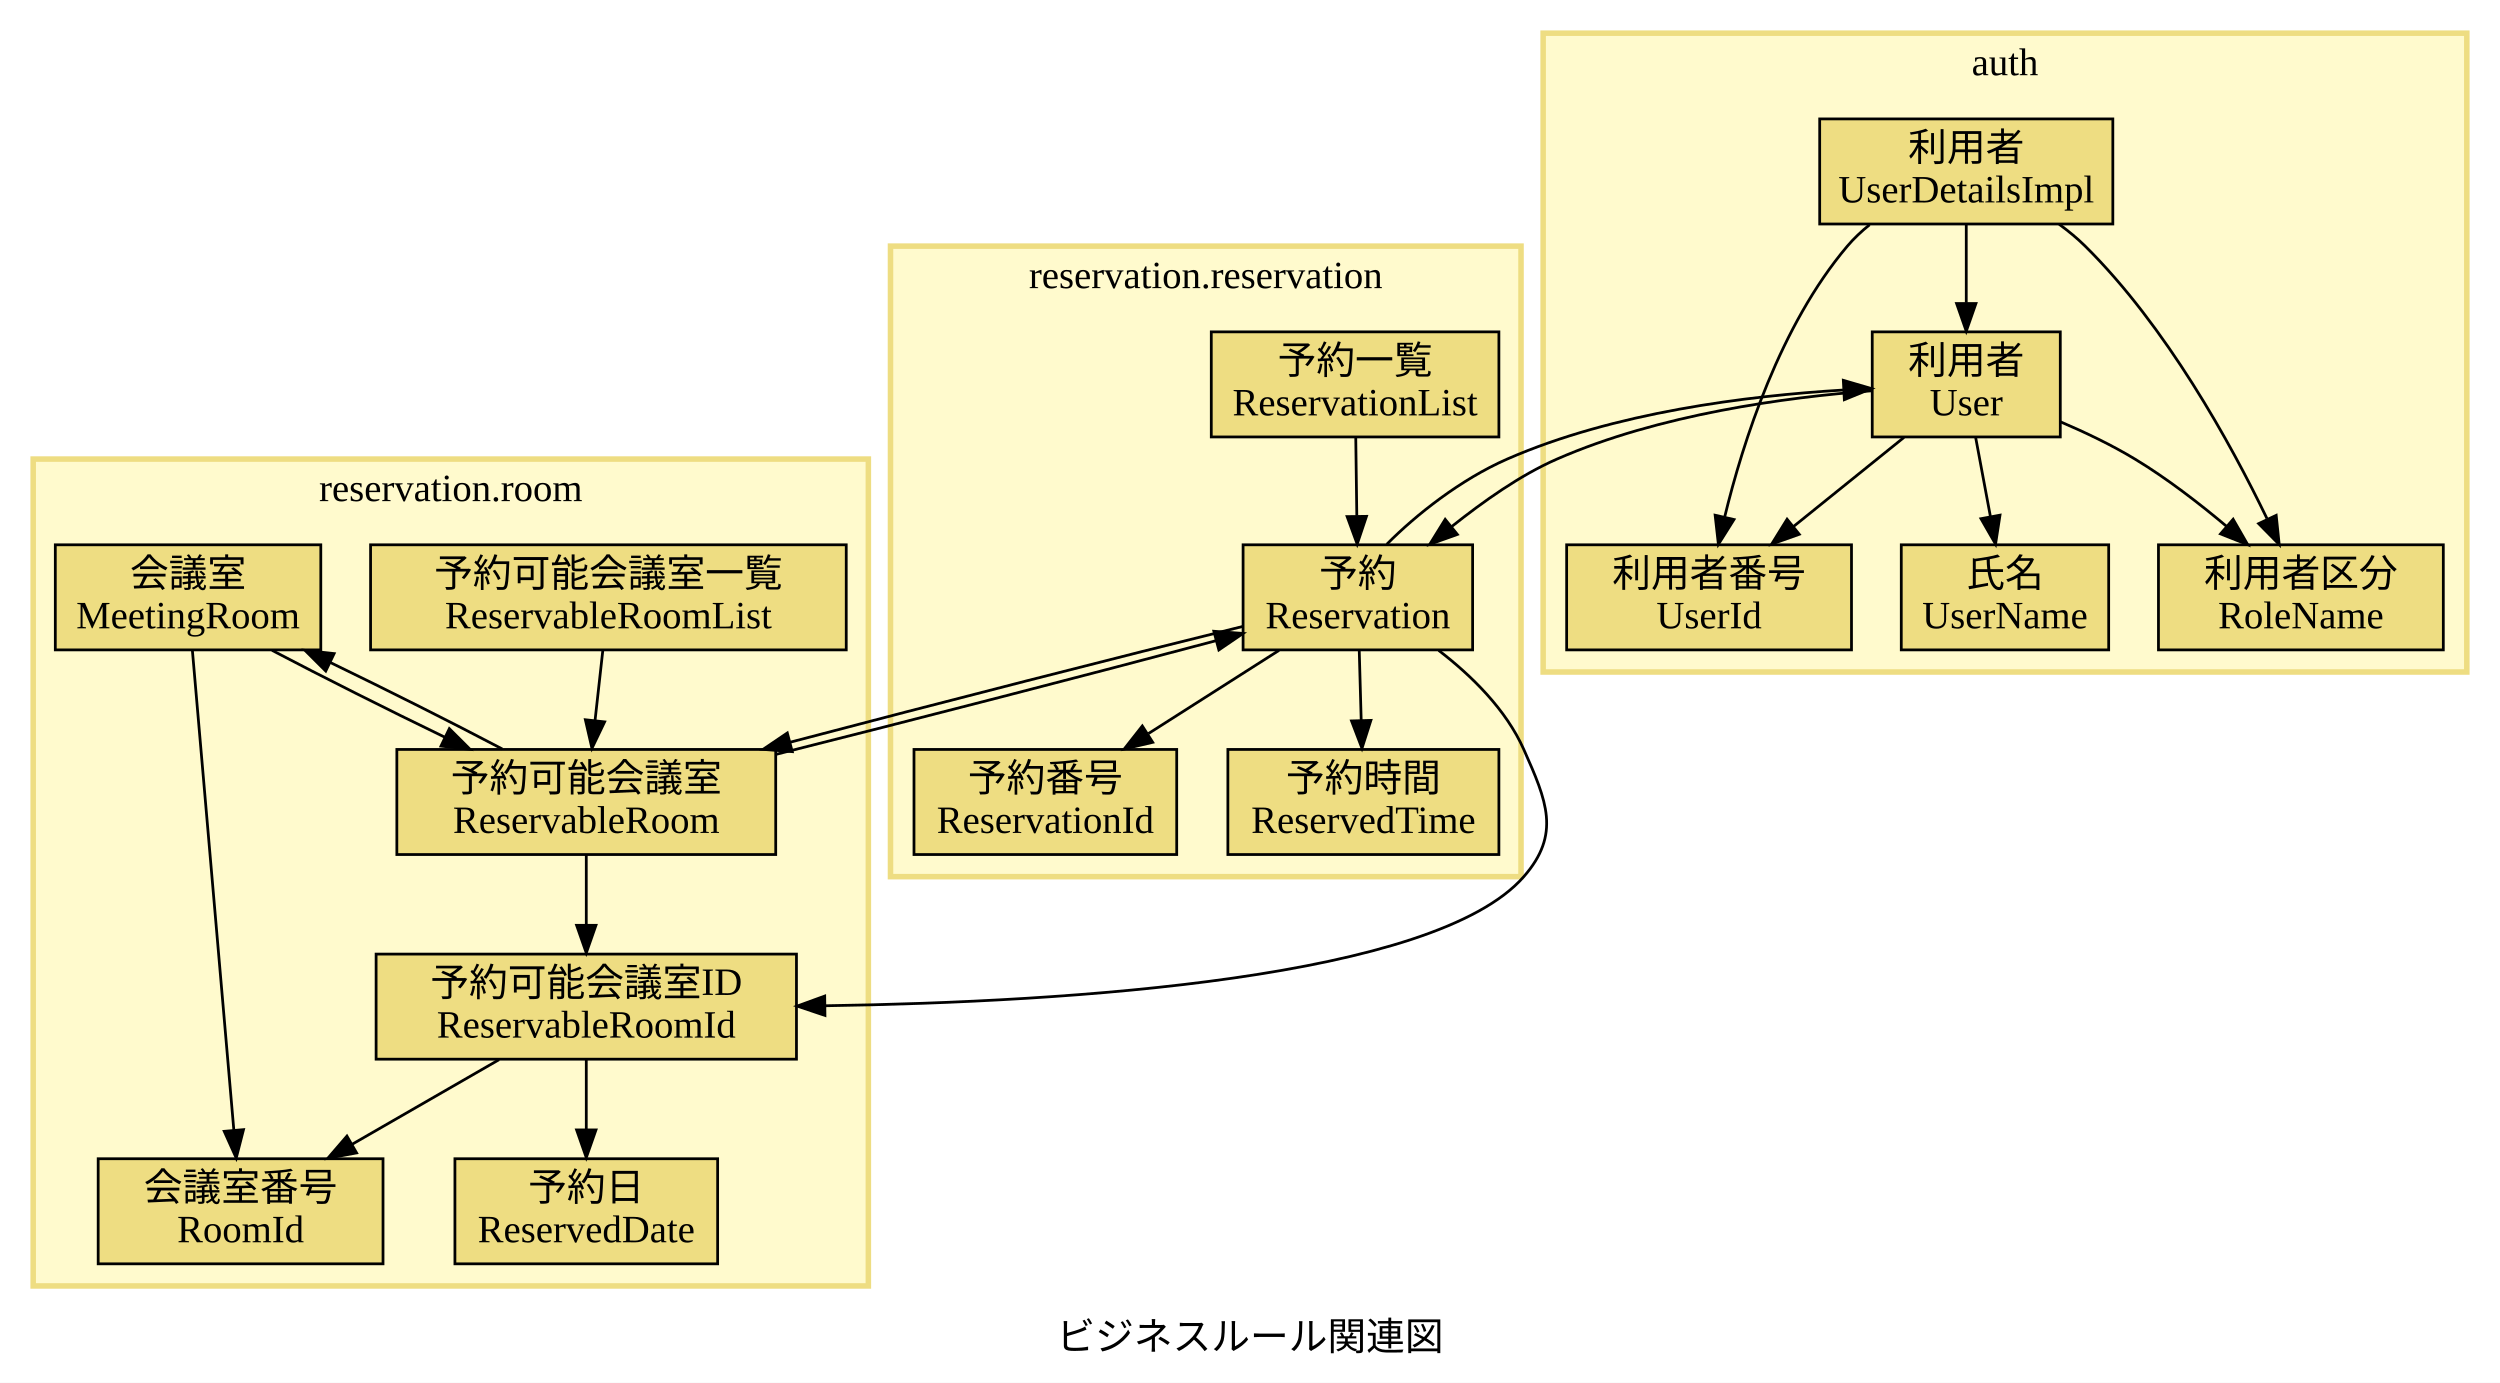
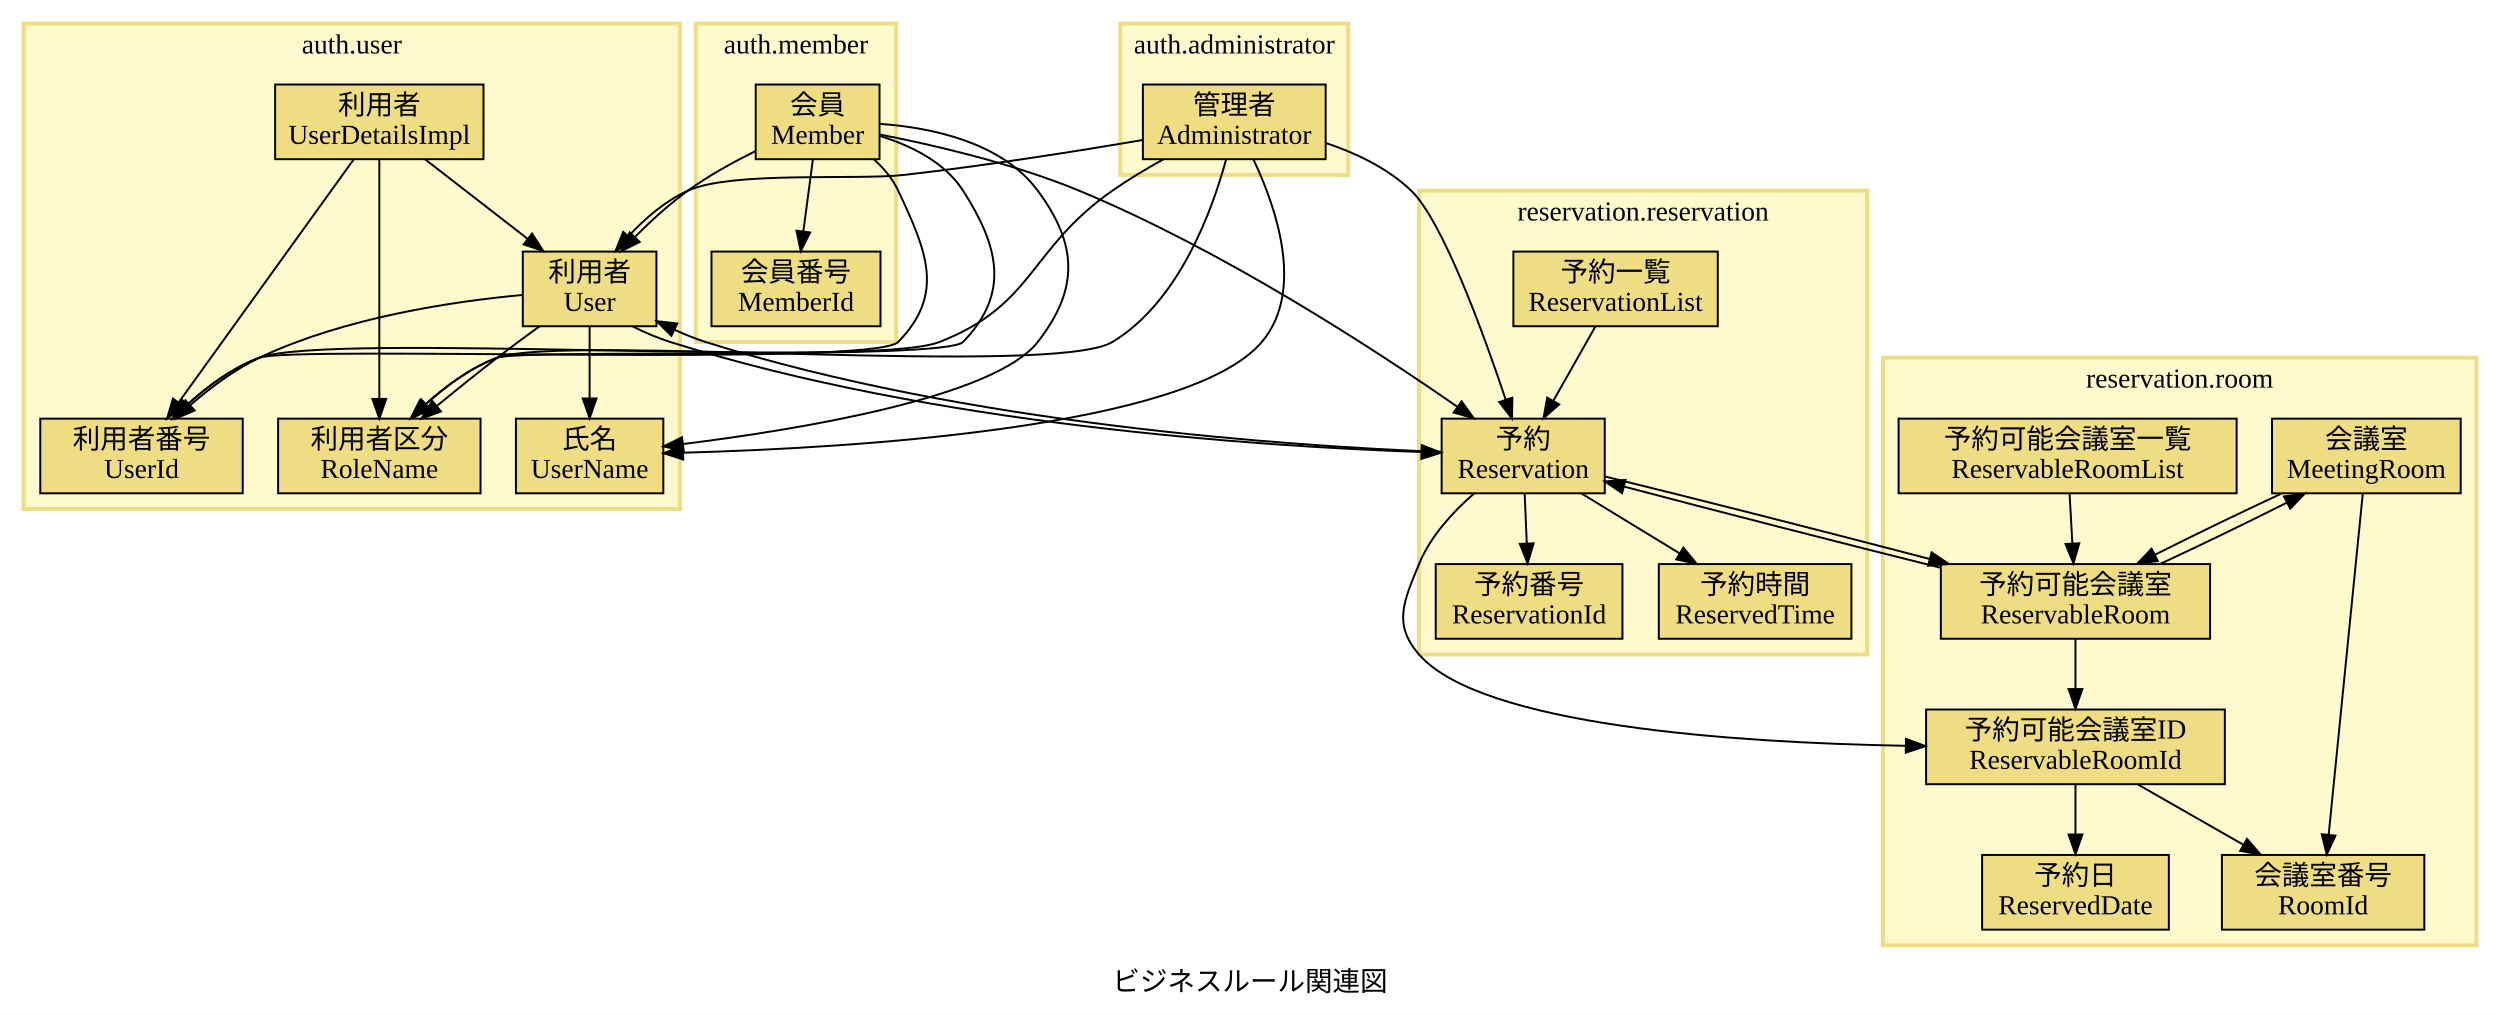
- <svg xmlns="http://www.w3.org/2000/svg" width="904pt" height="500pt" viewBox="0.00 0.00 904.00 500.00">
-   <g id="graph0" class="graph" transform="scale(1 1) rotate(0) translate(4 496)">
-     <polygon fill="white" stroke="transparent" points="-4,4 -4,-496 900,-496 900,4 -4,4" />
-     <text text-anchor="middle" x="448" y="-7.8" font-family="Times New Roman,serif" font-size="14.00">ビジネスルール関連図
+ <svg xmlns="http://www.w3.org/2000/svg" width="1272pt" height="516pt" viewBox="0.00 0.00 1272.00 516.00">
+   <g id="graph0" class="graph" transform="scale(1 1) rotate(0) translate(4 512)">
+     <polygon fill="white" stroke="transparent" points="-4,4 -4,-512 1268,-512 1268,4 -4,4" />
+     <text text-anchor="middle" x="632" y="-7.8" font-family="Times New Roman,serif" font-size="14.00">ビジネスルール関連図
        </text>
+     <g id="clust2" class="cluster">
+       <polygon fill="lemonchiffon" stroke="#eedd82" stroke-width="2" points="350,-338 350,-500 452,-500 452,-338 350,-338" />
+       <text text-anchor="middle" x="401" y="-484.8" font-family="Times New Roman,serif" font-size="14.00">
+                 auth.member
+             </text>
+     </g>
    <g id="clust1" class="cluster">
-       <polygon fill="lemonchiffon" stroke="#eedd82" stroke-width="2" points="554,-253 554,-484 888,-484 888,-253 554,-253" />
-       <text text-anchor="middle" x="721" y="-468.8" font-family="Times New Roman,serif" font-size="14.00">auth
+       <polygon fill="lemonchiffon" stroke="#eedd82" stroke-width="2" points="566,-423 566,-500 682,-500 682,-423 566,-423" />
+       <text text-anchor="middle" x="624" y="-484.8" font-family="Times New Roman,serif" font-size="14.00">
+                 auth.administrator
+             </text>
+     </g>
+     <g id="clust4" class="cluster">
+       <polygon fill="lemonchiffon" stroke="#eedd82" stroke-width="2" points="718,-179 718,-415 946,-415 946,-179 718,-179" />
+       <text text-anchor="middle" x="832" y="-399.8" font-family="Times New Roman,serif" font-size="14.00">
+                 reservation.reservation
+             </text>
+     </g>
+     <g id="clust5" class="cluster">
+       <polygon fill="lemonchiffon" stroke="#eedd82" stroke-width="2" points="954,-31 954,-330 1256,-330 1256,-31 954,-31" />
+       <text text-anchor="middle" x="1105" y="-314.8" font-family="Times New Roman,serif" font-size="14.00">
+                 reservation.room
            </text>
    </g>
    <g id="clust3" class="cluster">
-       <polygon fill="lemonchiffon" stroke="#eedd82" stroke-width="2" points="8,-31 8,-330 310,-330 310,-31 8,-31" />
-       <text text-anchor="middle" x="159" y="-314.8" font-family="Times New Roman,serif" font-size="14.00">
-                 reservation.room
-             </text>
-     </g>
-     <g id="clust2" class="cluster">
-       <polygon fill="lemonchiffon" stroke="#eedd82" stroke-width="2" points="318,-179 318,-407 546,-407 546,-179 318,-179" />
-       <text text-anchor="middle" x="432" y="-391.8" font-family="Times New Roman,serif" font-size="14.00">
-                 reservation.reservation
+       <polygon fill="lemonchiffon" stroke="#eedd82" stroke-width="2" points="8,-253 8,-500 342,-500 342,-253 8,-253" />
+       <text text-anchor="middle" x="175" y="-484.8" font-family="Times New Roman,serif" font-size="14.00">
+                 auth.user
            </text>
    </g>
    <g id="node1" class="node">
-       <polygon fill="#eedd82" stroke="black" points="879.5,-299 776.5,-299 776.5,-261 879.5,-261 879.5,-299" />
-       <text text-anchor="middle" x="828" y="-283.8" font-family="Times New Roman,serif" font-size="14.00">利用者区分
-             </text>
-       <text text-anchor="middle" x="828" y="-268.8" font-family="Times New Roman,serif" font-size="14.00">
+       <polygon fill="#eedd82" stroke="black" points="670.5,-469 577.5,-469 577.5,-431 670.5,-431 670.5,-469" />
+       <text text-anchor="middle" x="624" y="-453.8" font-family="Times New Roman,serif" font-size="14.00">管理者
+             </text>
+       <text text-anchor="middle" x="624" y="-438.8" font-family="Times New Roman,serif" font-size="14.00">
+                 Administrator
+             </text>
+     </g>
+     <g id="node4" class="node">
+       <polygon fill="#eedd82" stroke="black" points="240.5,-299 137.5,-299 137.5,-261 240.5,-261 240.5,-299" />
+       <text text-anchor="middle" x="189" y="-283.8" font-family="Times New Roman,serif" font-size="14.00">利用者区分
+             </text>
+       <text text-anchor="middle" x="189" y="-268.8" font-family="Times New Roman,serif" font-size="14.00">
                RoleName
            </text>
    </g>
+     <g id="edge1" class="edge">
+       <path fill="none" stroke="black" d="M619.84,-430.89C612.84,-405.08 596.01,-358.55 562,-338 532.22,-320.01 281.62,-342.1 249,-330 235.33,-324.93 222.49,-315.37 212.21,-306.03" />
+       <polygon fill="black" stroke="black" points="214.53,-303.41 204.89,-299.01 209.69,-308.46 214.53,-303.41" />
+     </g>
+     <g id="node5" class="node">
+       <polygon fill="#eedd82" stroke="black" points="330,-384 262,-384 262,-346 330,-346 330,-384" />
+       <text text-anchor="middle" x="296" y="-368.8" font-family="Times New Roman,serif" font-size="14.00">利用者
+             </text>
+       <text text-anchor="middle" x="296" y="-353.8" font-family="Times New Roman,serif" font-size="14.00">User
+             </text>
+     </g>
+     <g id="edge2" class="edge">
+       <path fill="none" stroke="black" d="M577.43,-440.76C543.78,-435.05 497.2,-427.68 456,-423 431.65,-420.23 368.34,-425.08 346,-415 334.52,-409.82 324.14,-400.8 315.85,-391.9" />
+       <polygon fill="black" stroke="black" points="318.35,-389.44 309.13,-384.21 313.08,-394.05 318.35,-389.44" />
+     </g>
+     <g id="node7" class="node">
+       <polygon fill="#eedd82" stroke="black" points="119.5,-299 16.5,-299 16.5,-261 119.5,-261 119.5,-299" />
+       <text text-anchor="middle" x="68" y="-283.8" font-family="Times New Roman,serif" font-size="14.00">利用者番号
+             </text>
+       <text text-anchor="middle" x="68" y="-268.8" font-family="Times New Roman,serif" font-size="14.00">UserId
+             </text>
+     </g>
+     <g id="edge3" class="edge">
+       <path fill="none" stroke="black" d="M587.79,-430.87C579.12,-426.06 570.05,-420.63 562,-415 519.41,-385.22 522.43,-356.84 474,-338 438.16,-324.06 164.07,-343.33 128,-330 114.33,-324.95 101.48,-315.39 91.21,-306.05" />
+       <polygon fill="black" stroke="black" points="93.52,-303.42 83.88,-299.03 88.68,-308.47 93.52,-303.42" />
+     </g>
+     <g id="node8" class="node">
+       <polygon fill="#eedd82" stroke="black" points="333.5,-299 258.5,-299 258.5,-261 333.5,-261 333.5,-299" />
+       <text text-anchor="middle" x="296" y="-283.8" font-family="Times New Roman,serif" font-size="14.00">氏名
+             </text>
+       <text text-anchor="middle" x="296" y="-268.8" font-family="Times New Roman,serif" font-size="14.00">
+                 UserName
+             </text>
+     </g>
+     <g id="edge4" class="edge">
+       <path fill="none" stroke="black" d="M633.72,-430.9C645.19,-406.77 660.1,-364.08 638,-338 600.84,-294.13 428.7,-283.99 343.72,-281.67" />
+       <polygon fill="black" stroke="black" points="343.64,-278.17 333.56,-281.42 343.47,-285.17 343.64,-278.17" />
+     </g>
+     <g id="node9" class="node">
+       <polygon fill="#eedd82" stroke="black" points="812.5,-299 729.5,-299 729.5,-261 812.5,-261 812.5,-299" />
+       <text text-anchor="middle" x="771" y="-283.8" font-family="Times New Roman,serif" font-size="14.00">予約
+             </text>
+       <text text-anchor="middle" x="771" y="-268.8" font-family="Times New Roman,serif" font-size="14.00">
+                 Reservation
+             </text>
+     </g>
+     <g id="edge5" class="edge">
+       <path fill="none" stroke="black" d="M670.57,-439.24C685.91,-434.13 702.07,-426.45 714,-415 729.89,-399.74 750.57,-343.15 762.14,-308.57" />
+       <polygon fill="black" stroke="black" points="765.48,-309.63 765.29,-299.04 758.83,-307.44 765.48,-309.63" />
+     </g>
    <g id="node2" class="node">
-       <polygon fill="#eedd82" stroke="black" points="741,-376 673,-376 673,-338 741,-338 741,-376" />
-       <text text-anchor="middle" x="707" y="-360.8" font-family="Times New Roman,serif" font-size="14.00">利用者
-             </text>
-       <text text-anchor="middle" x="707" y="-345.8" font-family="Times New Roman,serif" font-size="14.00">User
-             </text>
-     </g>
-     <g id="edge1" class="edge">
-       <path fill="none" stroke="black" d="M741.08,-343.47C750.09,-339.63 759.63,-335.06 768,-330 779.53,-323.03 791.23,-314 801.2,-305.61" />
-       <polygon fill="black" stroke="black" points="803.5,-308.24 808.78,-299.05 798.93,-302.94 803.5,-308.24" />
-     </g>
-     <g id="node4" class="node">
-       <polygon fill="#eedd82" stroke="black" points="665.5,-299 562.5,-299 562.5,-261 665.5,-261 665.5,-299" />
-       <text text-anchor="middle" x="614" y="-283.8" font-family="Times New Roman,serif" font-size="14.00">利用者番号
-             </text>
-       <text text-anchor="middle" x="614" y="-268.8" font-family="Times New Roman,serif" font-size="14.00">UserId
-             </text>
-     </g>
-     <g id="edge2" class="edge">
-       <path fill="none" stroke="black" d="M684.49,-337.84C672.47,-328.15 657.5,-316.08 644.46,-305.56" />
-       <polygon fill="black" stroke="black" points="646.61,-302.8 636.63,-299.25 642.21,-308.25 646.61,-302.8" />
-     </g>
-     <g id="node5" class="node">
-       <polygon fill="#eedd82" stroke="black" points="758.5,-299 683.5,-299 683.5,-261 758.5,-261 758.5,-299" />
-       <text text-anchor="middle" x="721" y="-283.8" font-family="Times New Roman,serif" font-size="14.00">氏名
-             </text>
-       <text text-anchor="middle" x="721" y="-268.8" font-family="Times New Roman,serif" font-size="14.00">
-                 UserName
-             </text>
-     </g>
-     <g id="edge3" class="edge">
-       <path fill="none" stroke="black" d="M710.39,-337.84C711.99,-329.25 713.95,-318.79 715.74,-309.19" />
-       <polygon fill="black" stroke="black" points="719.2,-309.72 717.59,-299.25 712.32,-308.44 719.2,-309.72" />
+       <polygon fill="#eedd82" stroke="black" points="443.5,-469 380.5,-469 380.5,-431 443.5,-431 443.5,-469" />
+       <text text-anchor="middle" x="412" y="-453.8" font-family="Times New Roman,serif" font-size="14.00">会員
+             </text>
+       <text text-anchor="middle" x="412" y="-438.8" font-family="Times New Roman,serif" font-size="14.00">Member
+             </text>
+     </g>
+     <g id="node3" class="node">
+       <polygon fill="#eedd82" stroke="black" points="444,-384 358,-384 358,-346 444,-346 444,-384" />
+       <text text-anchor="middle" x="401" y="-368.8" font-family="Times New Roman,serif" font-size="14.00">会員番号
+             </text>
+       <text text-anchor="middle" x="401" y="-353.8" font-family="Times New Roman,serif" font-size="14.00">
+                 MemberId
+             </text>
+     </g>
+     <g id="edge6" class="edge">
+       <path fill="none" stroke="black" d="M409.61,-430.99C408.2,-420.3 406.37,-406.5 404.76,-394.37" />
+       <polygon fill="black" stroke="black" points="408.2,-393.71 403.42,-384.26 401.26,-394.63 408.2,-393.71" />
+     </g>
+     <g id="edge7" class="edge">
+       <path fill="none" stroke="black" d="M443.57,-442.86C459.17,-438.06 476.61,-429.64 486,-415 504.47,-386.19 509.79,-362.6 486,-338 476.84,-328.53 261.33,-334.63 249,-330 235.56,-324.95 222.89,-315.59 212.69,-306.39" />
+       <polygon fill="black" stroke="black" points="215.06,-303.81 205.4,-299.46 210.24,-308.89 215.06,-303.81" />
+     </g>
+     <g id="edge8" class="edge">
+       <path fill="none" stroke="black" d="M380.32,-435.08C369.05,-429.52 356.55,-422.62 346,-415 336.5,-408.14 327.05,-399.49 318.98,-391.37" />
+       <polygon fill="black" stroke="black" points="321.45,-388.89 311.98,-384.14 316.42,-393.76 321.45,-388.89" />
+     </g>
+     <g id="edge9" class="edge">
+       <path fill="none" stroke="black" d="M440.71,-430.89C445.69,-426.35 450.17,-421.03 453,-415 467.55,-384.03 476.9,-362.49 453,-338 440.39,-325.07 144.94,-336.27 128,-330 114.33,-324.94 101.48,-315.38 91.21,-306.04" />
+       <polygon fill="black" stroke="black" points="93.53,-303.41 83.88,-299.02 88.68,-308.47 93.53,-303.41" />
+     </g>
+     <g id="edge10" class="edge">
+       <path fill="none" stroke="black" d="M443.59,-448.99C469.8,-447.1 505.66,-439.73 524,-415 544.38,-387.51 545.06,-364.97 524,-338 502.04,-309.88 403.68,-293.58 343.55,-286.07" />
+       <polygon fill="black" stroke="black" points="343.87,-282.58 333.53,-284.86 343.03,-289.53 343.87,-282.58" />
+     </g>
+     <g id="edge11" class="edge">
+       <path fill="none" stroke="black" d="M443.72,-443.54C471.19,-438.19 511.64,-428.82 545,-415 617.54,-384.95 694.71,-334.72 737.49,-305.04" />
+       <polygon fill="black" stroke="black" points="739.63,-307.81 745.83,-299.21 735.62,-302.07 739.63,-307.81" />
+     </g>
+     <g id="edge12" class="edge">
+       <path fill="none" stroke="black" d="M270.43,-345.92C263.42,-340.85 255.87,-335.28 249,-330 238.84,-322.19 227.93,-313.4 218.23,-305.44" />
+       <polygon fill="black" stroke="black" points="220.36,-302.66 210.42,-299 215.9,-308.06 220.36,-302.66" />
+     </g>
+     <g id="edge13" class="edge">
+       <path fill="none" stroke="black" d="M261.98,-361.93C226.93,-358.72 171.44,-350.57 128,-330 115.34,-324 103.05,-314.78 92.92,-305.94" />
+       <polygon fill="black" stroke="black" points="95.05,-303.15 85.3,-299 90.34,-308.32 95.05,-303.15" />
+     </g>
+     <g id="edge14" class="edge">
+       <path fill="none" stroke="black" d="M296,-345.99C296,-335.3 296,-321.5 296,-309.37" />
+       <polygon fill="black" stroke="black" points="299.5,-309.26 296,-299.26 292.5,-309.26 299.5,-309.26" />
+     </g>
+     <g id="edge15" class="edge">
+       <path fill="none" stroke="black" d="M317.93,-345.91C323.96,-342.86 330.56,-340.04 337,-338 470.07,-295.9 636.18,-284.89 719.09,-282.02" />
+       <polygon fill="black" stroke="black" points="719.38,-285.51 729.27,-281.69 719.16,-278.51 719.38,-285.51" />
    </g>
    <g id="node6" class="node">
-       <polygon fill="#eedd82" stroke="black" points="528.5,-299 445.5,-299 445.5,-261 528.5,-261 528.5,-299" />
-       <text text-anchor="middle" x="487" y="-283.8" font-family="Times New Roman,serif" font-size="14.00">予約
-             </text>
-       <text text-anchor="middle" x="487" y="-268.8" font-family="Times New Roman,serif" font-size="14.00">
-                 Reservation
-             </text>
-     </g>
-     <g id="edge4" class="edge">
-       <path fill="none" stroke="black" d="M672.75,-354.68C641.82,-352.36 595.95,-346.17 559,-330 545.52,-324.1 532.38,-314.66 520.97,-305.63" />
-       <polygon fill="black" stroke="black" points="522.98,-302.75 513,-299.19 518.58,-308.2 522.98,-302.75" />
-     </g>
-     <g id="node3" class="node">
-       <polygon fill="#eedd82" stroke="black" points="760,-453 654,-453 654,-415 760,-415 760,-453" />
-       <text text-anchor="middle" x="707" y="-437.8" font-family="Times New Roman,serif" font-size="14.00">利用者
-             </text>
-       <text text-anchor="middle" x="707" y="-422.8" font-family="Times New Roman,serif" font-size="14.00">
+       <polygon fill="#eedd82" stroke="black" points="242,-469 136,-469 136,-431 242,-431 242,-469" />
+       <text text-anchor="middle" x="189" y="-453.8" font-family="Times New Roman,serif" font-size="14.00">利用者
+             </text>
+       <text text-anchor="middle" x="189" y="-438.8" font-family="Times New Roman,serif" font-size="14.00">
                UserDetailsImpl
            </text>
    </g>
-     <g id="edge5" class="edge">
-       <path fill="none" stroke="black" d="M740.58,-414.92C743.93,-412.47 747.15,-409.82 750,-407 779.32,-377.99 802.5,-335.9 815.74,-308.49" />
-       <polygon fill="black" stroke="black" points="819.07,-309.65 820.16,-299.11 812.73,-306.66 819.07,-309.65" />
-     </g>
-     <g id="edge6" class="edge">
-       <path fill="none" stroke="black" d="M707,-414.84C707,-406.34 707,-396.01 707,-386.5" />
-       <polygon fill="black" stroke="black" points="710.5,-386.25 707,-376.25 703.5,-386.25 710.5,-386.25" />
-     </g>
-     <g id="edge7" class="edge">
-       <path fill="none" stroke="black" d="M672.05,-414.73C669.11,-412.38 666.37,-409.8 664,-407 639.73,-378.33 626.29,-336.43 619.61,-308.94" />
-       <polygon fill="black" stroke="black" points="623.01,-308.14 617.37,-299.17 616.19,-309.7 623.01,-308.14" />
-     </g>
-     <g id="edge8" class="edge">
-       <path fill="none" stroke="black" d="M497.46,-299.19C508.02,-309.87 524.24,-322.67 541,-330 579.53,-346.87 627.76,-352.87 662.42,-354.96" />
-       <polygon fill="black" stroke="black" points="662.55,-358.47 672.72,-355.49 662.91,-351.48 662.55,-358.47" />
-     </g>
-     <g id="node7" class="node">
-       <polygon fill="#eedd82" stroke="black" points="421.5,-225 326.5,-225 326.5,-187 421.5,-187 421.5,-225" />
-       <text text-anchor="middle" x="374" y="-209.8" font-family="Times New Roman,serif" font-size="14.00">予約番号
-             </text>
-       <text text-anchor="middle" x="374" y="-194.8" font-family="Times New Roman,serif" font-size="14.00">
+     <g id="edge16" class="edge">
+       <path fill="none" stroke="black" d="M189,-430.7C189,-401.46 189,-343.99 189,-309.39" />
+       <polygon fill="black" stroke="black" points="192.5,-309.02 189,-299.02 185.5,-309.02 192.5,-309.02" />
+     </g>
+     <g id="edge17" class="edge">
+       <path fill="none" stroke="black" d="M212.22,-430.99C227.54,-419.11 247.79,-403.4 264.55,-390.4" />
+       <polygon fill="black" stroke="black" points="266.7,-393.16 272.46,-384.26 262.41,-387.62 266.7,-393.16" />
+     </g>
+     <g id="edge18" class="edge">
+       <path fill="none" stroke="black" d="M175.82,-430.7C154.31,-400.83 111.57,-341.49 86.85,-307.17" />
+       <polygon fill="black" stroke="black" points="89.66,-305.09 80.98,-299.02 83.98,-309.18 89.66,-305.09" />
+     </g>
+     <g id="edge19" class="edge">
+       <path fill="none" stroke="black" d="M729.44,-282.04C653.32,-284.95 487.73,-296.01 355,-338 349.81,-339.64 344.52,-341.8 339.31,-344.17" />
+       <polygon fill="black" stroke="black" points="337.59,-341.11 330.1,-348.6 340.62,-347.42 337.59,-341.11" />
+     </g>
+     <g id="node10" class="node">
+       <polygon fill="#eedd82" stroke="black" points="821.5,-225 726.5,-225 726.5,-187 821.5,-187 821.5,-225" />
+       <text text-anchor="middle" x="774" y="-209.8" font-family="Times New Roman,serif" font-size="14.00">予約番号
+             </text>
+       <text text-anchor="middle" x="774" y="-194.8" font-family="Times New Roman,serif" font-size="14.00">
                ReservationId
            </text>
    </g>
-     <g id="edge9" class="edge">
-       <path fill="none" stroke="black" d="M458.49,-260.83C444.17,-251.71 426.64,-240.54 411.27,-230.74" />
-       <polygon fill="black" stroke="black" points="412.82,-227.58 402.51,-225.16 409.06,-233.49 412.82,-227.58" />
-     </g>
-     <g id="node9" class="node">
-       <polygon fill="#eedd82" stroke="black" points="538,-225 440,-225 440,-187 538,-187 538,-225" />
-       <text text-anchor="middle" x="489" y="-209.8" font-family="Times New Roman,serif" font-size="14.00">予約時間
-             </text>
-       <text text-anchor="middle" x="489" y="-194.8" font-family="Times New Roman,serif" font-size="14.00">
+     <g id="edge20" class="edge">
+       <path fill="none" stroke="black" d="M771.76,-260.83C772.08,-253.13 772.46,-243.97 772.82,-235.42" />
+       <polygon fill="black" stroke="black" points="776.31,-235.55 773.23,-225.41 769.32,-235.26 776.31,-235.55" />
+     </g>
+     <g id="node12" class="node">
+       <polygon fill="#eedd82" stroke="black" points="938,-225 840,-225 840,-187 938,-187 938,-225" />
+       <text text-anchor="middle" x="889" y="-209.8" font-family="Times New Roman,serif" font-size="14.00">予約時間
+             </text>
+       <text text-anchor="middle" x="889" y="-194.8" font-family="Times New Roman,serif" font-size="14.00">
                ReservedTime
            </text>
    </g>
-     <g id="edge10" class="edge">
-       <path fill="none" stroke="black" d="M487.5,-260.83C487.72,-253.13 487.97,-243.97 488.21,-235.42" />
-       <polygon fill="black" stroke="black" points="491.71,-235.51 488.49,-225.41 484.71,-235.31 491.71,-235.51" />
+     <g id="edge21" class="edge">
+       <path fill="none" stroke="black" d="M800.78,-260.83C815.87,-251.62 834.38,-240.33 850.53,-230.47" />
+       <polygon fill="black" stroke="black" points="852.52,-233.36 859.23,-225.16 848.87,-227.38 852.52,-233.36" />
+     </g>
+     <g id="node14" class="node">
+       <polygon fill="#eedd82" stroke="black" points="1120.5,-225 983.5,-225 983.5,-187 1120.5,-187 1120.5,-225" />
+       <text text-anchor="middle" x="1052" y="-209.8" font-family="Times New Roman,serif" font-size="14.00">
+                 予約可能会議室
+             </text>
+       <text text-anchor="middle" x="1052" y="-194.8" font-family="Times New Roman,serif" font-size="14.00">
+                 ReservableRoom
+             </text>
+     </g>
+     <g id="edge22" class="edge">
+       <path fill="none" stroke="black" d="M812.77,-269.51C856.2,-258.91 924.9,-241.43 977.6,-227.64" />
+       <polygon fill="black" stroke="black" points="978.8,-230.95 987.58,-225.03 977.02,-224.18 978.8,-230.95" />
+     </g>
+     <g id="node15" class="node">
+       <polygon fill="#eedd82" stroke="black" points="1128,-151 976,-151 976,-113 1128,-113 1128,-151" />
+       <text text-anchor="middle" x="1052" y="-135.8" font-family="Times New Roman,serif" font-size="14.00">
+                 予約可能会議室ID
+             </text>
+       <text text-anchor="middle" x="1052" y="-120.8" font-family="Times New Roman,serif" font-size="14.00">
+                 ReservableRoomId
+             </text>
+     </g>
+     <g id="edge23" class="edge">
+       <path fill="none" stroke="black" d="M745.96,-260.87C735.19,-251.51 723.77,-239.11 718,-225 710.26,-206.08 704.57,-194.41 718,-179 749.49,-142.87 877.38,-134.14 965.44,-132.54" />
+       <polygon fill="black" stroke="black" points="965.76,-136.04 975.7,-132.38 965.65,-129.04 965.76,-136.04" />
    </g>
    <g id="node11" class="node">
-       <polygon fill="#eedd82" stroke="black" points="276.5,-225 139.5,-225 139.5,-187 276.5,-187 276.5,-225" />
-       <text text-anchor="middle" x="208" y="-209.8" font-family="Times New Roman,serif" font-size="14.00">
-                 予約可能会議室
-             </text>
-       <text text-anchor="middle" x="208" y="-194.8" font-family="Times New Roman,serif" font-size="14.00">
-                 ReservableRoom
-             </text>
-     </g>
-     <g id="edge11" class="edge">
-       <path fill="none" stroke="black" d="M445.49,-269.51C402.36,-258.91 334.14,-241.43 281.82,-227.64" />
-       <polygon fill="black" stroke="black" points="282.48,-224.2 271.92,-225.03 280.69,-230.96 282.48,-224.2" />
-     </g>
-     <g id="node12" class="node">
-       <polygon fill="#eedd82" stroke="black" points="284,-151 132,-151 132,-113 284,-113 284,-151" />
-       <text text-anchor="middle" x="208" y="-135.8" font-family="Times New Roman,serif" font-size="14.00">
-                 予約可能会議室ID
-             </text>
-       <text text-anchor="middle" x="208" y="-120.8" font-family="Times New Roman,serif" font-size="14.00">
-                 ReservableRoomId
-             </text>
-     </g>
-     <g id="edge12" class="edge">
-       <path fill="none" stroke="black" d="M516.22,-260.82C528.11,-251.68 540.56,-239.47 547,-225 555.32,-206.32 560.45,-194.4 547,-179 514.83,-142.17 383.81,-133.69 294.4,-132.32" />
-       <polygon fill="black" stroke="black" points="294.3,-128.82 284.25,-132.2 294.21,-135.82 294.3,-128.82" />
-     </g>
-     <g id="node8" class="node">
-       <polygon fill="#eedd82" stroke="black" points="538,-376 434,-376 434,-338 538,-338 538,-376" />
-       <text text-anchor="middle" x="486" y="-360.8" font-family="Times New Roman,serif" font-size="14.00">予約一覧
-             </text>
-       <text text-anchor="middle" x="486" y="-345.8" font-family="Times New Roman,serif" font-size="14.00">
+       <polygon fill="#eedd82" stroke="black" points="870,-384 766,-384 766,-346 870,-346 870,-384" />
+       <text text-anchor="middle" x="818" y="-368.8" font-family="Times New Roman,serif" font-size="14.00">予約一覧
+             </text>
+       <text text-anchor="middle" x="818" y="-353.8" font-family="Times New Roman,serif" font-size="14.00">
                ReservationList
            </text>
    </g>
-     <g id="edge13" class="edge">
-       <path fill="none" stroke="black" d="M486.24,-337.84C486.36,-329.34 486.49,-319.01 486.62,-309.5" />
-       <polygon fill="black" stroke="black" points="490.12,-309.29 486.76,-299.25 483.12,-309.2 490.12,-309.29" />
-     </g>
-     <g id="node10" class="node">
-       <polygon fill="#eedd82" stroke="black" points="112,-299 16,-299 16,-261 112,-261 112,-299" />
-       <text text-anchor="middle" x="64" y="-283.8" font-family="Times New Roman,serif" font-size="14.00">会議室
-             </text>
-       <text text-anchor="middle" x="64" y="-268.8" font-family="Times New Roman,serif" font-size="14.00">
+     <g id="edge24" class="edge">
+       <path fill="none" stroke="black" d="M807.8,-345.99C801.56,-334.97 793.46,-320.66 786.44,-308.27" />
+       <polygon fill="black" stroke="black" points="789.31,-306.24 781.34,-299.26 783.22,-309.69 789.31,-306.24" />
+     </g>
+     <g id="node13" class="node">
+       <polygon fill="#eedd82" stroke="black" points="1248,-299 1152,-299 1152,-261 1248,-261 1248,-299" />
+       <text text-anchor="middle" x="1200" y="-283.8" font-family="Times New Roman,serif" font-size="14.00">会議室
+             </text>
+       <text text-anchor="middle" x="1200" y="-268.8" font-family="Times New Roman,serif" font-size="14.00">
                MeetingRoom
            </text>
    </g>
-     <g id="edge14" class="edge">
-       <path fill="none" stroke="black" d="M94.38,-260.83C112.54,-251.29 135.99,-239.51 156.89,-229.4" />
-       <polygon fill="black" stroke="black" points="158.48,-232.52 165.98,-225.04 155.45,-226.21 158.48,-232.52" />
-     </g>
-     <g id="node15" class="node">
-       <polygon fill="#eedd82" stroke="black" points="134.5,-77 31.5,-77 31.5,-39 134.5,-39 134.5,-77" />
-       <text text-anchor="middle" x="83" y="-61.8" font-family="Times New Roman,serif" font-size="14.00">会議室番号
-             </text>
-       <text text-anchor="middle" x="83" y="-46.8" font-family="Times New Roman,serif" font-size="14.00">RoomId
-             </text>
-     </g>
-     <g id="edge15" class="edge">
-       <path fill="none" stroke="black" d="M65.55,-261C68.85,-222.8 76.57,-133.41 80.55,-87.43" />
-       <polygon fill="black" stroke="black" points="84.05,-87.52 81.42,-77.25 77.08,-86.91 84.05,-87.52" />
-     </g>
-     <g id="edge16" class="edge">
-       <path fill="none" stroke="black" d="M276.57,-223.21C325.77,-235.55 390.96,-252.39 435.71,-264.33" />
-       <polygon fill="black" stroke="black" points="434.93,-267.74 445.49,-266.95 436.74,-260.98 434.93,-267.74" />
-     </g>
-     <g id="edge17" class="edge">
-       <path fill="none" stroke="black" d="M177.63,-225.16C159.54,-234.67 136.2,-246.4 115.36,-256.48" />
-       <polygon fill="black" stroke="black" points="113.79,-253.35 106.29,-260.83 116.82,-259.66 113.79,-253.35" />
-     </g>
-     <g id="edge18" class="edge">
-       <path fill="none" stroke="black" d="M208,-186.83C208,-179.13 208,-169.97 208,-161.42" />
-       <polygon fill="black" stroke="black" points="211.5,-161.41 208,-151.41 204.5,-161.41 211.5,-161.41" />
-     </g>
-     <g id="node14" class="node">
-       <polygon fill="#eedd82" stroke="black" points="255.5,-77 160.5,-77 160.5,-39 255.5,-39 255.5,-77" />
-       <text text-anchor="middle" x="208" y="-61.8" font-family="Times New Roman,serif" font-size="14.00">予約日
-             </text>
-       <text text-anchor="middle" x="208" y="-46.8" font-family="Times New Roman,serif" font-size="14.00">
+     <g id="edge25" class="edge">
+       <path fill="none" stroke="black" d="M1156.7,-260.83C1136.41,-251.41 1112.44,-239.81 1092.51,-229.79" />
+       <polygon fill="black" stroke="black" points="1093.89,-226.56 1083.38,-225.16 1090.72,-232.8 1093.89,-226.56" />
+     </g>
+     <g id="node18" class="node">
+       <polygon fill="#eedd82" stroke="black" points="1229.5,-77 1126.5,-77 1126.5,-39 1229.5,-39 1229.5,-77" />
+       <text text-anchor="middle" x="1178" y="-61.8" font-family="Times New Roman,serif" font-size="14.00">会議室番号
+             </text>
+       <text text-anchor="middle" x="1178" y="-46.8" font-family="Times New Roman,serif" font-size="14.00">RoomId
+             </text>
+     </g>
+     <g id="edge26" class="edge">
+       <path fill="none" stroke="black" d="M1198.2,-261C1194.38,-222.8 1185.44,-133.41 1180.84,-87.43" />
+       <polygon fill="black" stroke="black" points="1184.3,-86.85 1179.83,-77.25 1177.34,-87.55 1184.3,-86.85" />
+     </g>
+     <g id="edge27" class="edge">
+       <path fill="none" stroke="black" d="M983.37,-223.12C933.67,-235.49 867.63,-252.43 822.42,-264.4" />
+       <polygon fill="black" stroke="black" points="821.3,-261.08 812.54,-267.03 823.1,-267.84 821.3,-261.08" />
+     </g>
+     <g id="edge28" class="edge">
+       <path fill="none" stroke="black" d="M1095.02,-225.04C1115.35,-234.48 1139.43,-246.13 1159.44,-256.19" />
+       <polygon fill="black" stroke="black" points="1158.1,-259.43 1168.61,-260.83 1161.27,-253.19 1158.1,-259.43" />
+     </g>
+     <g id="edge29" class="edge">
+       <path fill="none" stroke="black" d="M1052,-186.83C1052,-179.13 1052,-169.97 1052,-161.42" />
+       <polygon fill="black" stroke="black" points="1055.5,-161.41 1052,-151.41 1048.5,-161.41 1055.5,-161.41" />
+     </g>
+     <g id="node17" class="node">
+       <polygon fill="#eedd82" stroke="black" points="1099.5,-77 1004.5,-77 1004.5,-39 1099.5,-39 1099.5,-77" />
+       <text text-anchor="middle" x="1052" y="-61.8" font-family="Times New Roman,serif" font-size="14.00">予約日
+             </text>
+       <text text-anchor="middle" x="1052" y="-46.8" font-family="Times New Roman,serif" font-size="14.00">
                ReservedDate
            </text>
    </g>
-     <g id="edge19" class="edge">
-       <path fill="none" stroke="black" d="M208,-112.83C208,-105.13 208,-95.97 208,-87.42" />
-       <polygon fill="black" stroke="black" points="211.5,-87.41 208,-77.41 204.5,-87.41 211.5,-87.41" />
-     </g>
-     <g id="edge20" class="edge">
-       <path fill="none" stroke="black" d="M176.46,-112.83C160.32,-103.54 140.5,-92.12 123.27,-82.2" />
-       <polygon fill="black" stroke="black" points="124.94,-79.12 114.53,-77.16 121.45,-85.19 124.94,-79.12" />
-     </g>
-     <g id="node13" class="node">
-       <polygon fill="#eedd82" stroke="black" points="302,-299 130,-299 130,-261 302,-261 302,-299" />
-       <text text-anchor="middle" x="216" y="-283.8" font-family="Times New Roman,serif" font-size="14.00">
+     <g id="edge30" class="edge">
+       <path fill="none" stroke="black" d="M1052,-112.83C1052,-105.13 1052,-95.97 1052,-87.42" />
+       <polygon fill="black" stroke="black" points="1055.5,-87.41 1052,-77.41 1048.5,-87.41 1055.5,-87.41" />
+     </g>
+     <g id="edge31" class="edge">
+       <path fill="none" stroke="black" d="M1083.8,-112.83C1100.06,-103.54 1120.04,-92.12 1137.41,-82.2" />
+       <polygon fill="black" stroke="black" points="1139.27,-85.16 1146.22,-77.16 1135.8,-79.09 1139.27,-85.16" />
+     </g>
+     <g id="node16" class="node">
+       <polygon fill="#eedd82" stroke="black" points="1134,-299 962,-299 962,-261 1134,-261 1134,-299" />
+       <text text-anchor="middle" x="1048" y="-283.8" font-family="Times New Roman,serif" font-size="14.00">
                予約可能会議室一覧
            </text>
-       <text text-anchor="middle" x="216" y="-268.8" font-family="Times New Roman,serif" font-size="14.00">
+       <text text-anchor="middle" x="1048" y="-268.8" font-family="Times New Roman,serif" font-size="14.00">
                ReservableRoomList
            </text>
    </g>
-     <g id="edge21" class="edge">
-       <path fill="none" stroke="black" d="M213.98,-260.83C213.13,-253.13 212.11,-243.97 211.16,-235.42" />
-       <polygon fill="black" stroke="black" points="214.63,-234.97 210.05,-225.41 207.67,-235.74 214.63,-234.97" />
+     <g id="edge32" class="edge">
+       <path fill="none" stroke="black" d="M1049.01,-260.83C1049.44,-253.13 1049.95,-243.97 1050.42,-235.42" />
+       <polygon fill="black" stroke="black" points="1053.92,-235.59 1050.98,-225.41 1046.93,-235.2 1053.92,-235.59" />
    </g>
  </g>
</svg>
